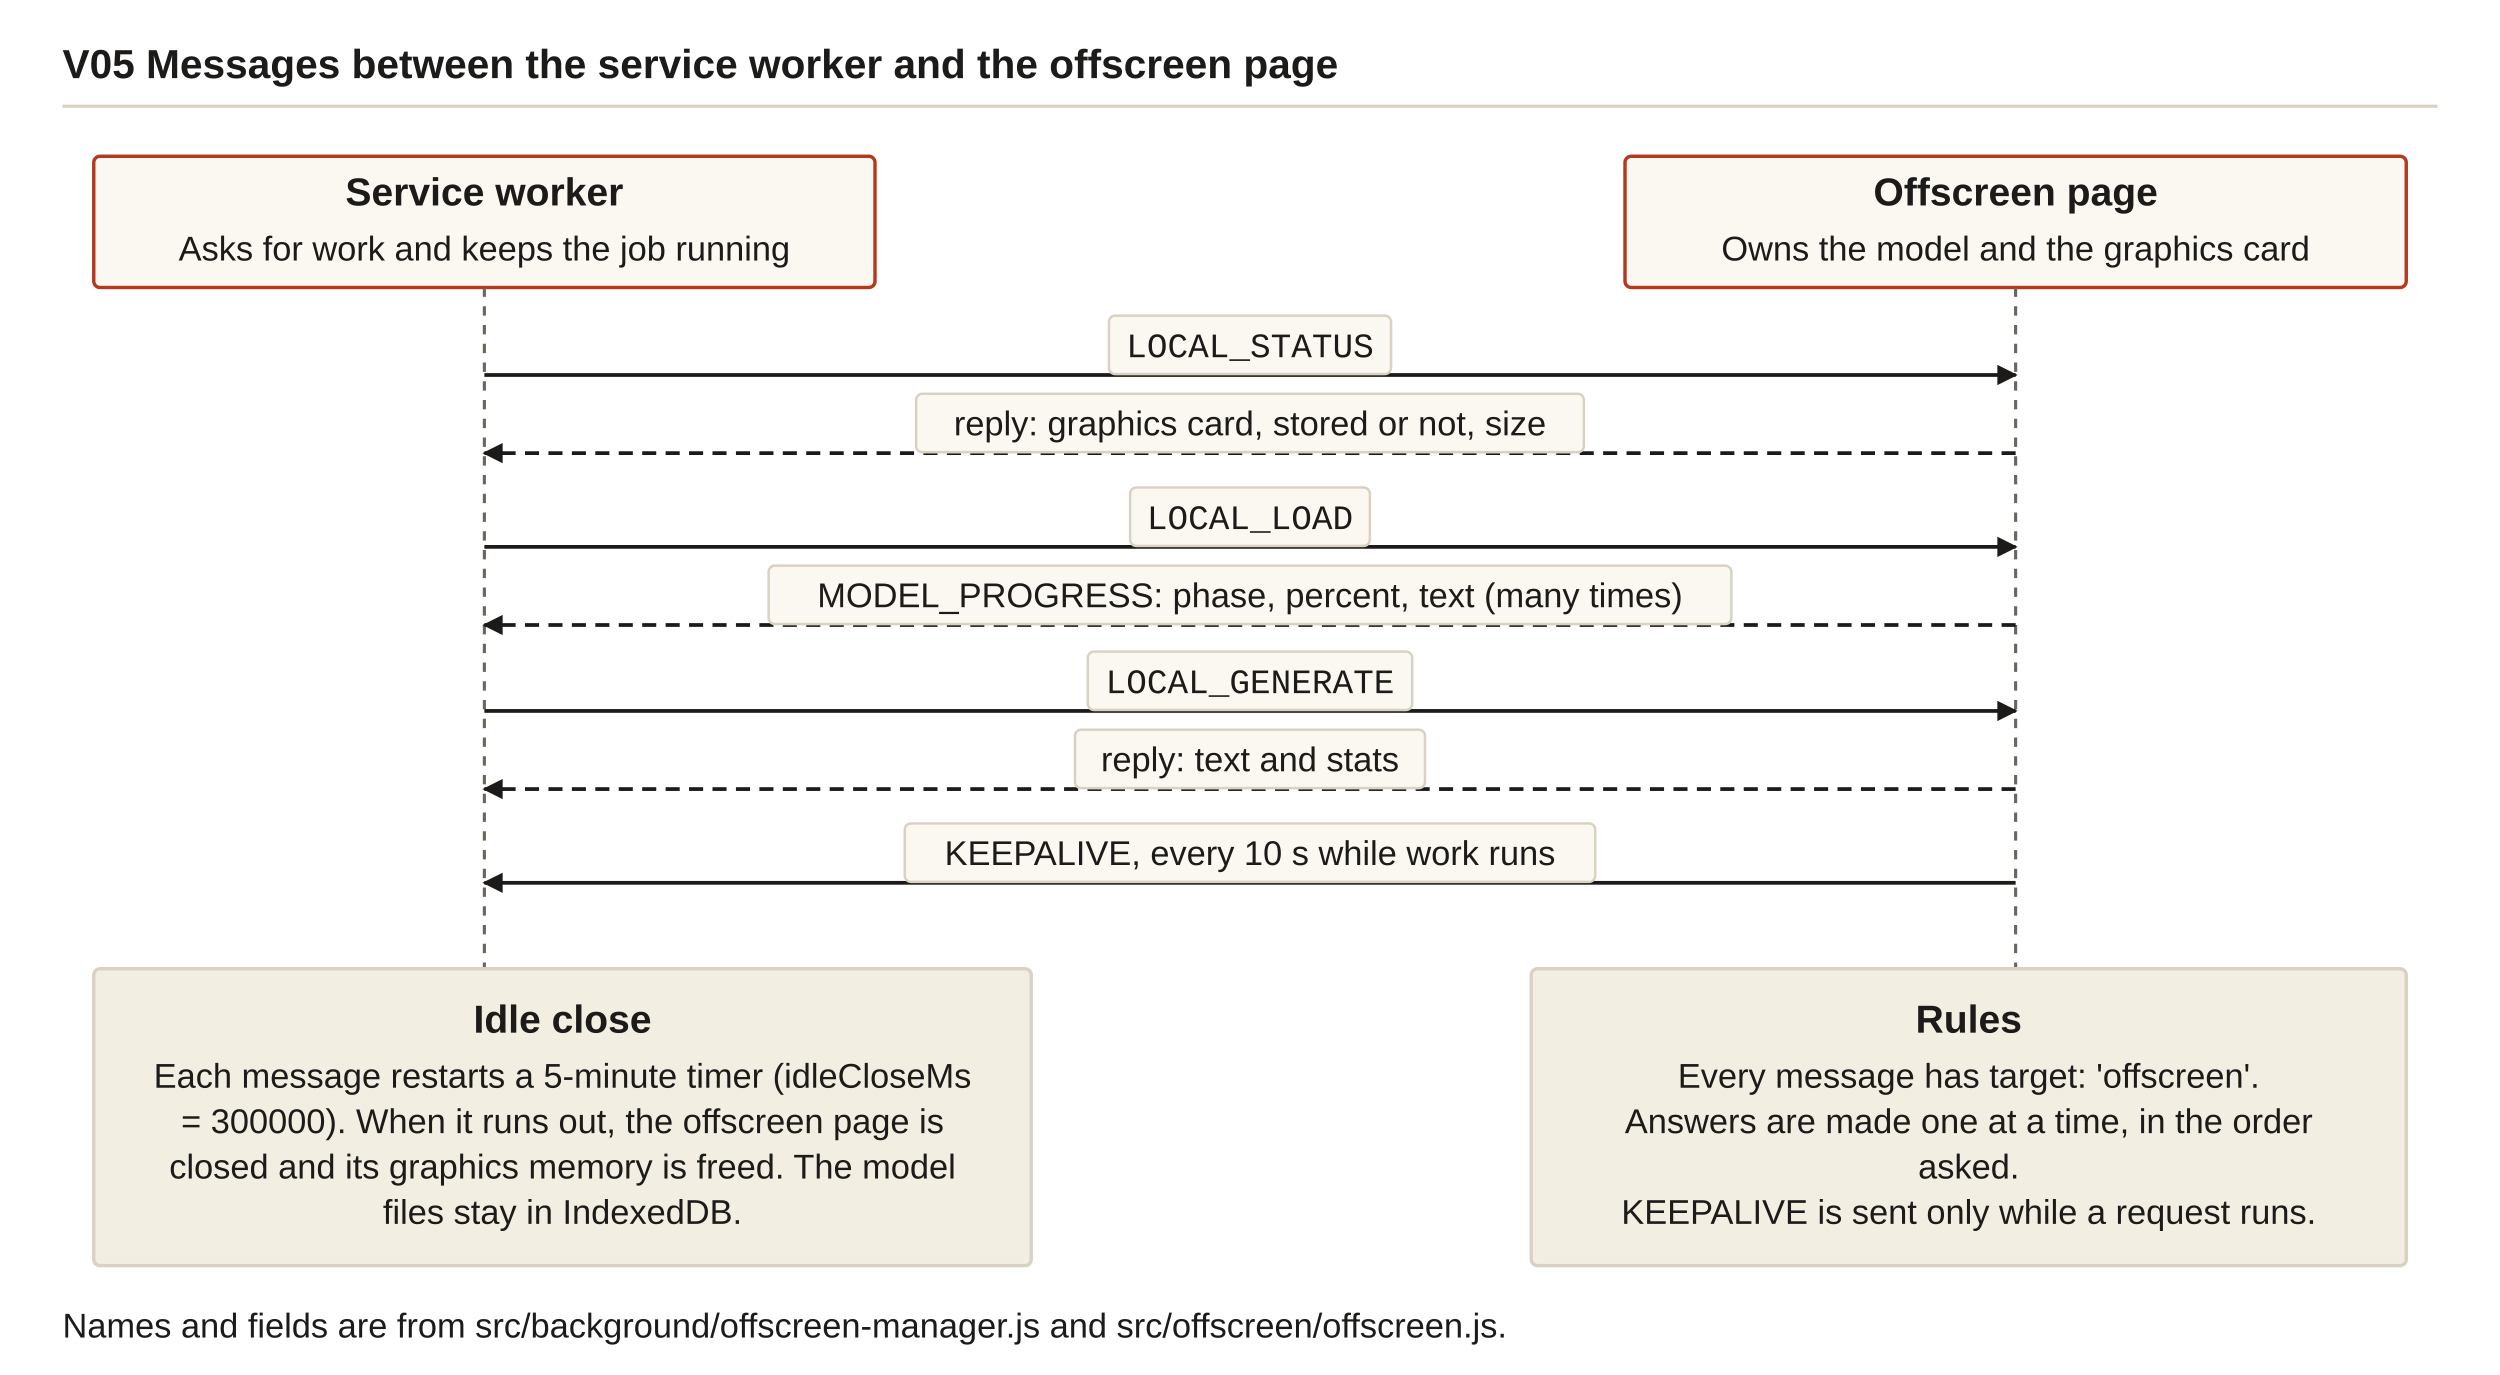
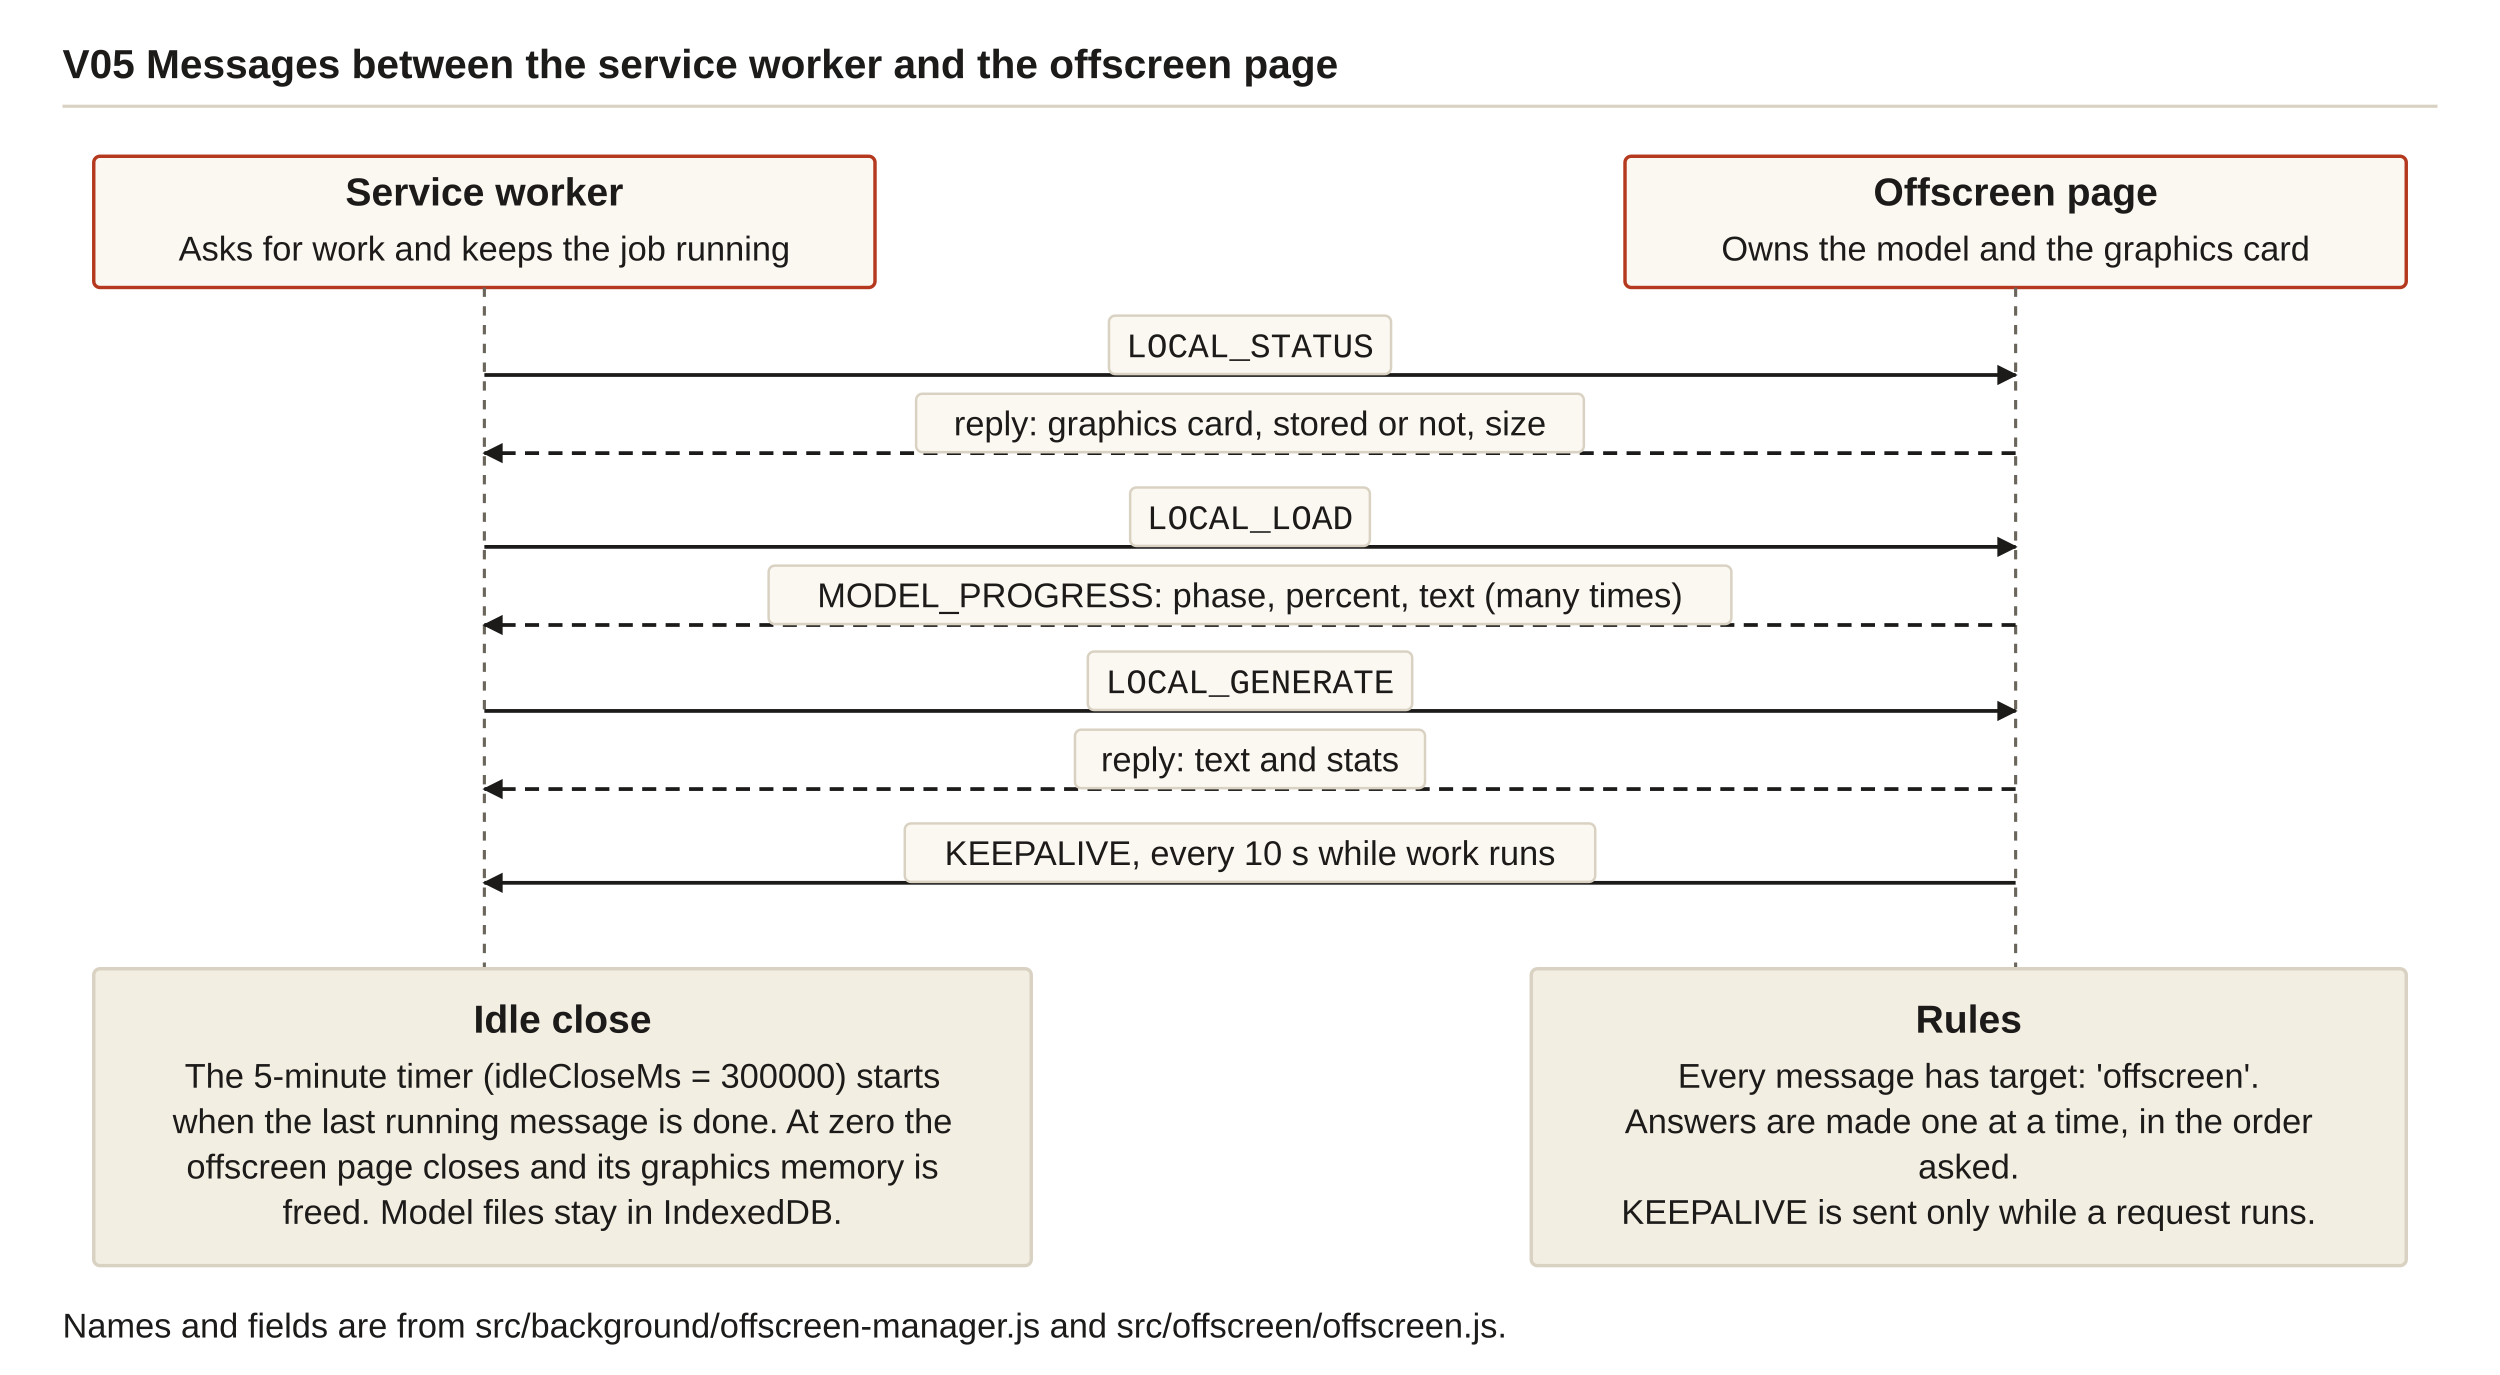
<svg xmlns="http://www.w3.org/2000/svg" width="1600" height="880" viewBox="0 0 1600 880" font-family="'Segoe UI', Arial, sans-serif" fill="#1C1B1A">
  <defs>
    <marker id="ah" viewBox="0 0 10 10" refX="9" refY="5" markerWidth="13" markerHeight="13" markerUnits="userSpaceOnUse" orient="auto-start-reverse">
      <path d="M0,0 L10,5 L0,10 z" fill="#1C1B1A" />
    </marker>
  </defs>
  <rect x="0" y="0" width="1600" height="880" fill="#ffffff" />
  <text x="40" y="50" font-size="26" font-weight="700" fill="#1C1B1A" text-anchor="start" data-fit="1520">V05  Messages between the service worker and the offscreen page</text>
  <line x1="40" y1="68" x2="1560" y2="68" stroke="#D9D2C3" stroke-width="2" />
  <rect x="60" y="100" width="500" height="84" rx="4" ry="4" fill="#FBF8F1" stroke="#B4391F" stroke-width="2.2" />
  <text x="310" y="131.48" font-size="25" font-weight="700" fill="#1C1B1A" text-anchor="middle" data-fit="468">Service worker</text>
  <text x="310" y="166.72" font-size="22" font-weight="400" fill="#1C1B1A" text-anchor="middle" data-fit="468">Asks for work and keeps the job running</text>
  <rect x="1040" y="100" width="500" height="84" rx="4" ry="4" fill="#FBF8F1" stroke="#B4391F" stroke-width="2.2" />
  <text x="1290" y="131.48" font-size="25" font-weight="700" fill="#1C1B1A" text-anchor="middle" data-fit="468">Offscreen page</text>
  <text x="1290" y="166.72" font-size="22" font-weight="400" fill="#1C1B1A" text-anchor="middle" data-fit="468">Owns the model and the graphics card</text>
  <line x1="310" y1="184" x2="310" y2="760" stroke="#6B665C" stroke-width="2" stroke-dasharray="6 6" />
  <line x1="1290" y1="184" x2="1290" y2="760" stroke="#6B665C" stroke-width="2" stroke-dasharray="6 6" />
  <path d="M310,240 L1290,240" fill="none" stroke="#1C1B1A" stroke-width="2.4" marker-end="url(#ah)" />
  <rect x="709.741" y="202" width="180.518" height="37.4" rx="4" fill="#FBF8F1" stroke="#D9D2C3" stroke-width="1.6" />
  <text x="800" y="228.62" font-size="22" fill="#1C1B1A" text-anchor="middle" font-family="Consolas, 'Courier New', monospace">LOCAL_STATUS</text>
  <path d="M1290,290 L310,290" fill="none" stroke="#1C1B1A" stroke-width="2.4" stroke-dasharray="9 6" marker-end="url(#ah)" />
  <rect x="586.319" y="252" width="427.361" height="37.4" rx="4" fill="#FBF8F1" stroke="#D9D2C3" stroke-width="1.6" />
  <text x="800" y="278.62" font-size="22" fill="#1C1B1A" text-anchor="middle">reply: graphics card, stored or not, size</text>
  <path d="M310,350 L1290,350" fill="none" stroke="#1C1B1A" stroke-width="2.4" marker-end="url(#ah)" />
  <rect x="723.284" y="312" width="153.432" height="37.4" rx="4" fill="#FBF8F1" stroke="#D9D2C3" stroke-width="1.6" />
  <text x="800" y="338.62" font-size="22" fill="#1C1B1A" text-anchor="middle" font-family="Consolas, 'Courier New', monospace">LOCAL_LOAD</text>
  <path d="M1290,400 L310,400" fill="none" stroke="#1C1B1A" stroke-width="2.4" stroke-dasharray="9 6" marker-end="url(#ah)" />
  <rect x="491.921" y="362" width="616.158" height="37.4" rx="4" fill="#FBF8F1" stroke="#D9D2C3" stroke-width="1.6" />
  <text x="800" y="388.62" font-size="22" fill="#1C1B1A" text-anchor="middle">MODEL_PROGRESS: phase, percent, text (many times)</text>
  <path d="M310,455 L1290,455" fill="none" stroke="#1C1B1A" stroke-width="2.4" marker-end="url(#ah)" />
  <rect x="696.198" y="417" width="207.605" height="37.4" rx="4" fill="#FBF8F1" stroke="#D9D2C3" stroke-width="1.6" />
  <text x="800" y="443.62" font-size="22" fill="#1C1B1A" text-anchor="middle" font-family="Consolas, 'Courier New', monospace">LOCAL_GENERATE</text>
  <path d="M1290,505 L310,505" fill="none" stroke="#1C1B1A" stroke-width="2.4" stroke-dasharray="9 6" marker-end="url(#ah)" />
  <rect x="687.989" y="467" width="224.023" height="37.4" rx="4" fill="#FBF8F1" stroke="#D9D2C3" stroke-width="1.6" />
  <text x="800" y="493.62" font-size="22" fill="#1C1B1A" text-anchor="middle">reply: text and stats</text>
  <path d="M1290,565 L310,565" fill="none" stroke="#1C1B1A" stroke-width="2.4" marker-end="url(#ah)" />
  <rect x="579.061" y="527" width="441.878" height="37.4" rx="4" fill="#FBF8F1" stroke="#D9D2C3" stroke-width="1.6" />
  <text x="800" y="553.62" font-size="22" fill="#1C1B1A" text-anchor="middle">KEEPALIVE, every 10 s while work runs</text>
  <rect x="60" y="620" width="600" height="190" rx="4" ry="4" fill="#F3EEE2" stroke="#D9D2C3" stroke-width="2.2" />
  <text x="360" y="660.92" font-size="25" font-weight="700" fill="#1C1B1A" text-anchor="middle" data-fit="568">Idle close</text>
-   <text x="360" y="696.16" font-size="22" font-weight="400" fill="#1C1B1A" text-anchor="middle" data-fit="568">Each message restarts a 5-minute timer (idleCloseMs</text>
-   <text x="360" y="725.2" font-size="22" font-weight="400" fill="#1C1B1A" text-anchor="middle" data-fit="568">= 300000). When it runs out, the offscreen page is</text>
-   <text x="360" y="754.24" font-size="22" font-weight="400" fill="#1C1B1A" text-anchor="middle" data-fit="568">closed and its graphics memory is freed. The model</text>
-   <text x="360" y="783.28" font-size="22" font-weight="400" fill="#1C1B1A" text-anchor="middle" data-fit="568">files stay in IndexedDB.</text>
+   <text x="360" y="696.16" font-size="22" font-weight="400" fill="#1C1B1A" text-anchor="middle" data-fit="568">The 5-minute timer (idleCloseMs = 300000) starts</text>
+   <text x="360" y="725.2" font-size="22" font-weight="400" fill="#1C1B1A" text-anchor="middle" data-fit="568">when the last running message is done. At zero the</text>
+   <text x="360" y="754.24" font-size="22" font-weight="400" fill="#1C1B1A" text-anchor="middle" data-fit="568">offscreen page closes and its graphics memory is</text>
+   <text x="360" y="783.28" font-size="22" font-weight="400" fill="#1C1B1A" text-anchor="middle" data-fit="568">freed. Model files stay in IndexedDB.</text>
  <rect x="980" y="620" width="560" height="190" rx="4" ry="4" fill="#F3EEE2" stroke="#D9D2C3" stroke-width="2.2" />
  <text x="1260" y="660.92" font-size="25" font-weight="700" fill="#1C1B1A" text-anchor="middle" data-fit="528">Rules</text>
  <text x="1260" y="696.16" font-size="22" font-weight="400" fill="#1C1B1A" text-anchor="middle" data-fit="528">Every message has target: 'offscreen'.</text>
  <text x="1260" y="725.2" font-size="22" font-weight="400" fill="#1C1B1A" text-anchor="middle" data-fit="528">Answers are made one at a time, in the order</text>
  <text x="1260" y="754.24" font-size="22" font-weight="400" fill="#1C1B1A" text-anchor="middle" data-fit="528">asked.</text>
  <text x="1260" y="783.28" font-size="22" font-weight="400" fill="#1C1B1A" text-anchor="middle" data-fit="528">KEEPALIVE is sent only while a request runs.</text>
  <text x="40" y="856" font-size="22" font-weight="400" fill="#1C1B1A" text-anchor="start" data-fit="1520">Names and fields are from src/background/offscreen-manager.js and src/offscreen/offscreen.js.</text>
</svg>
